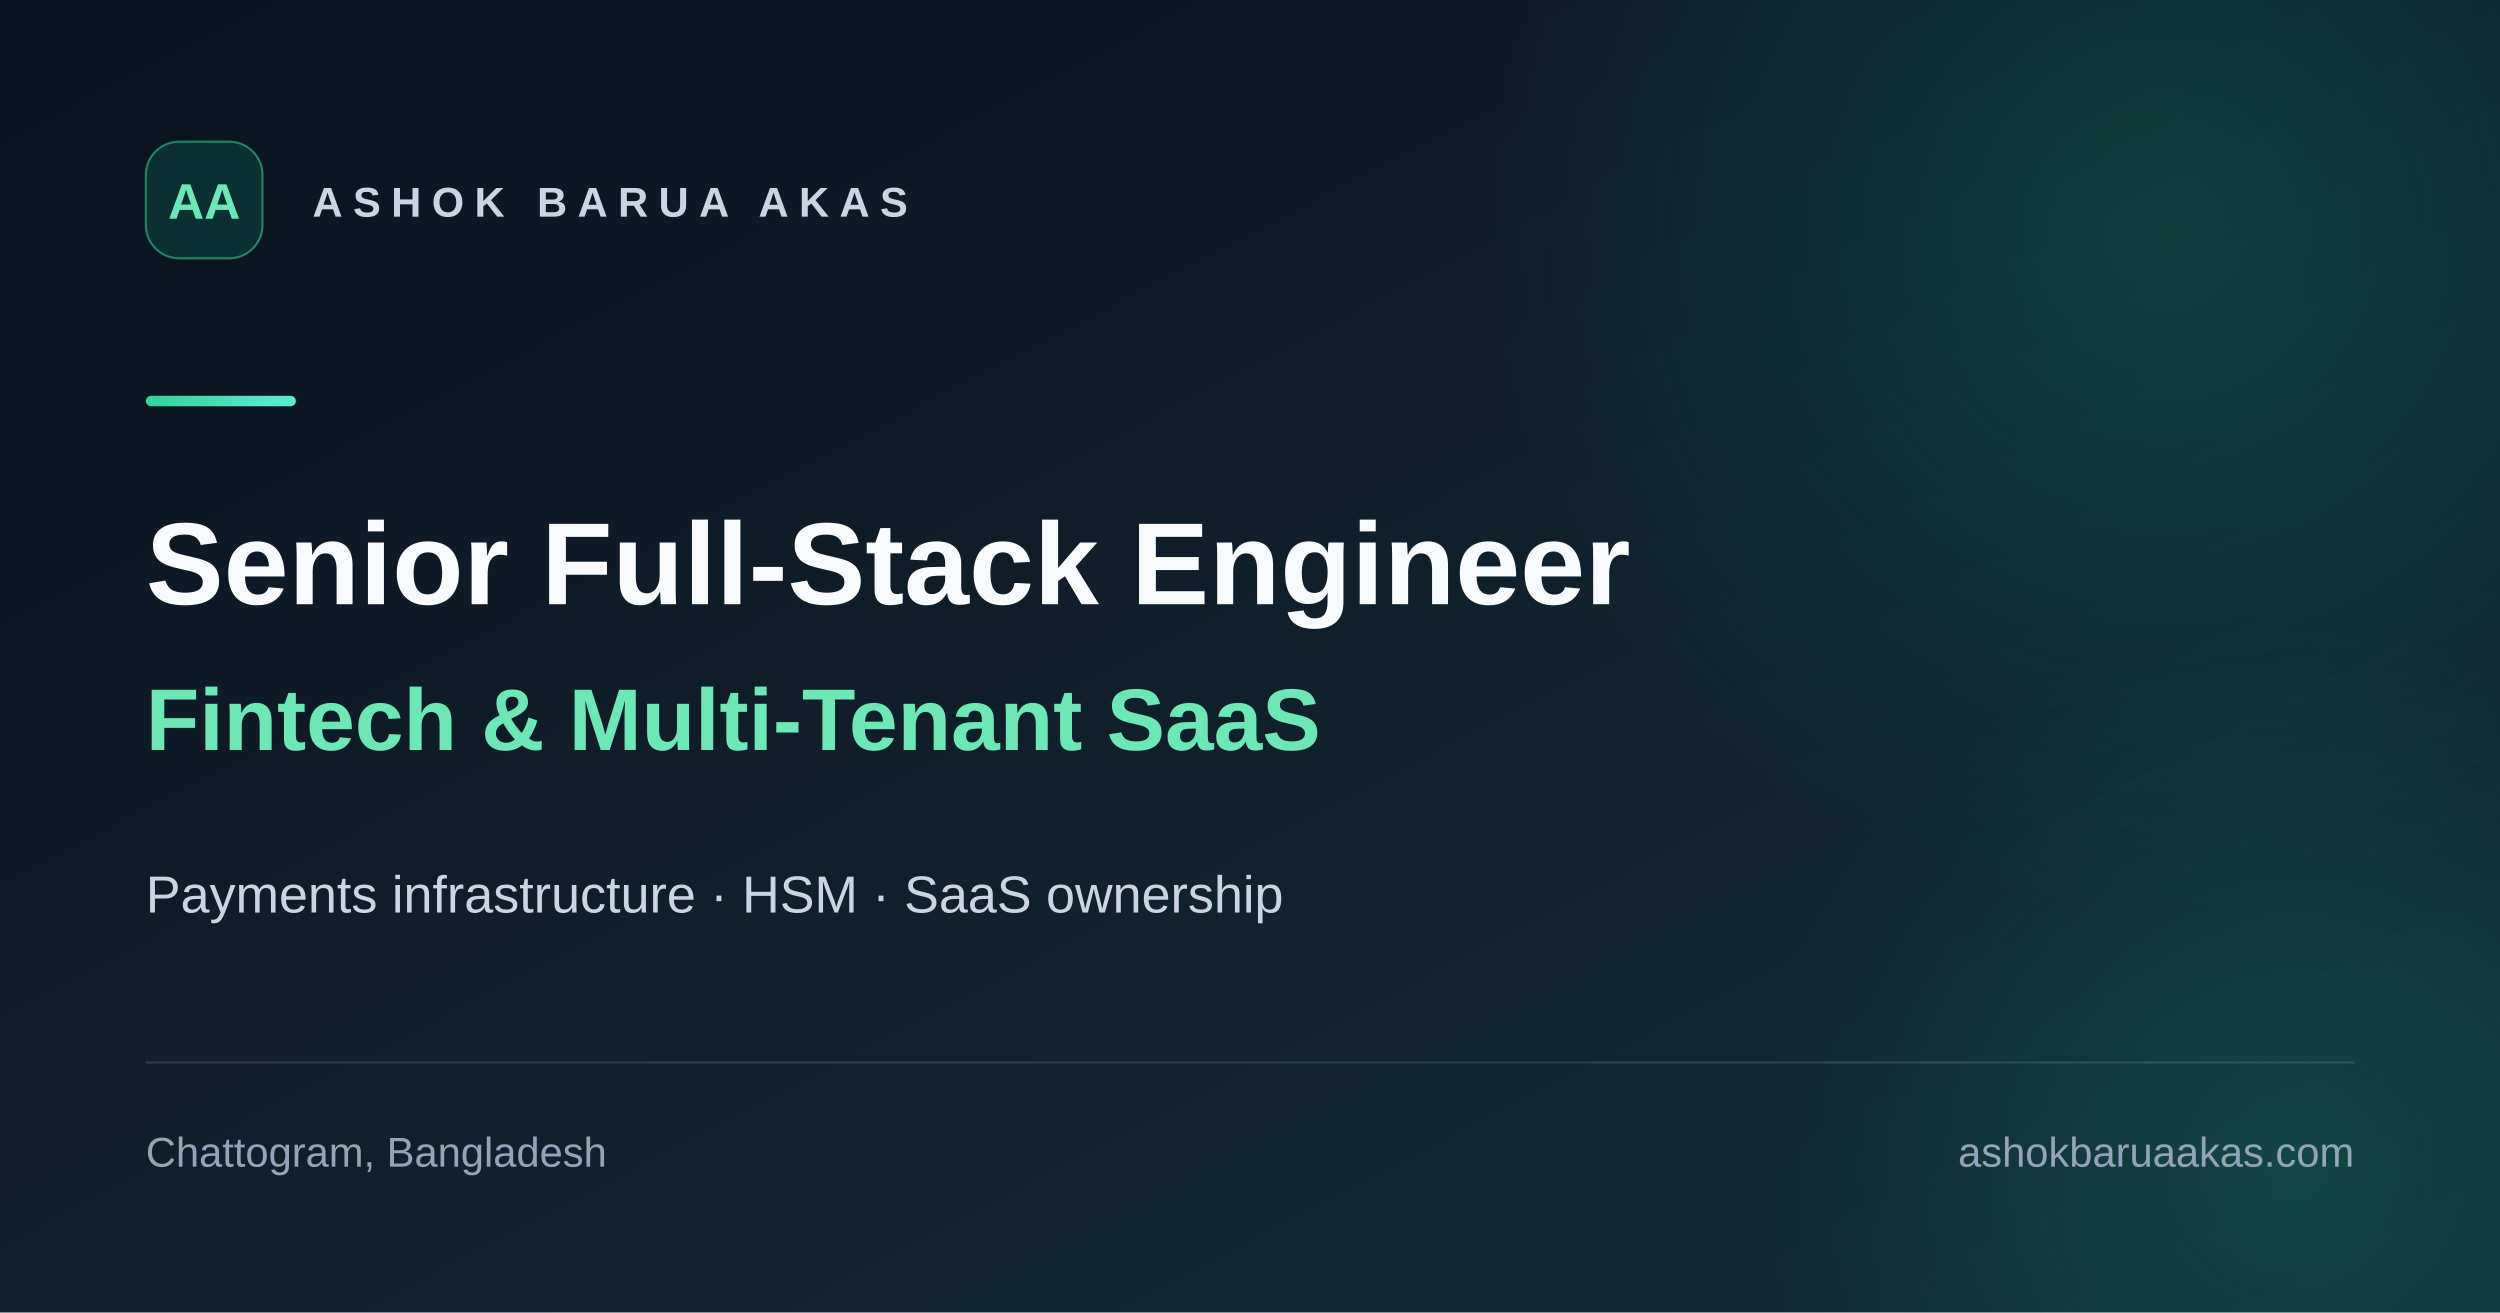
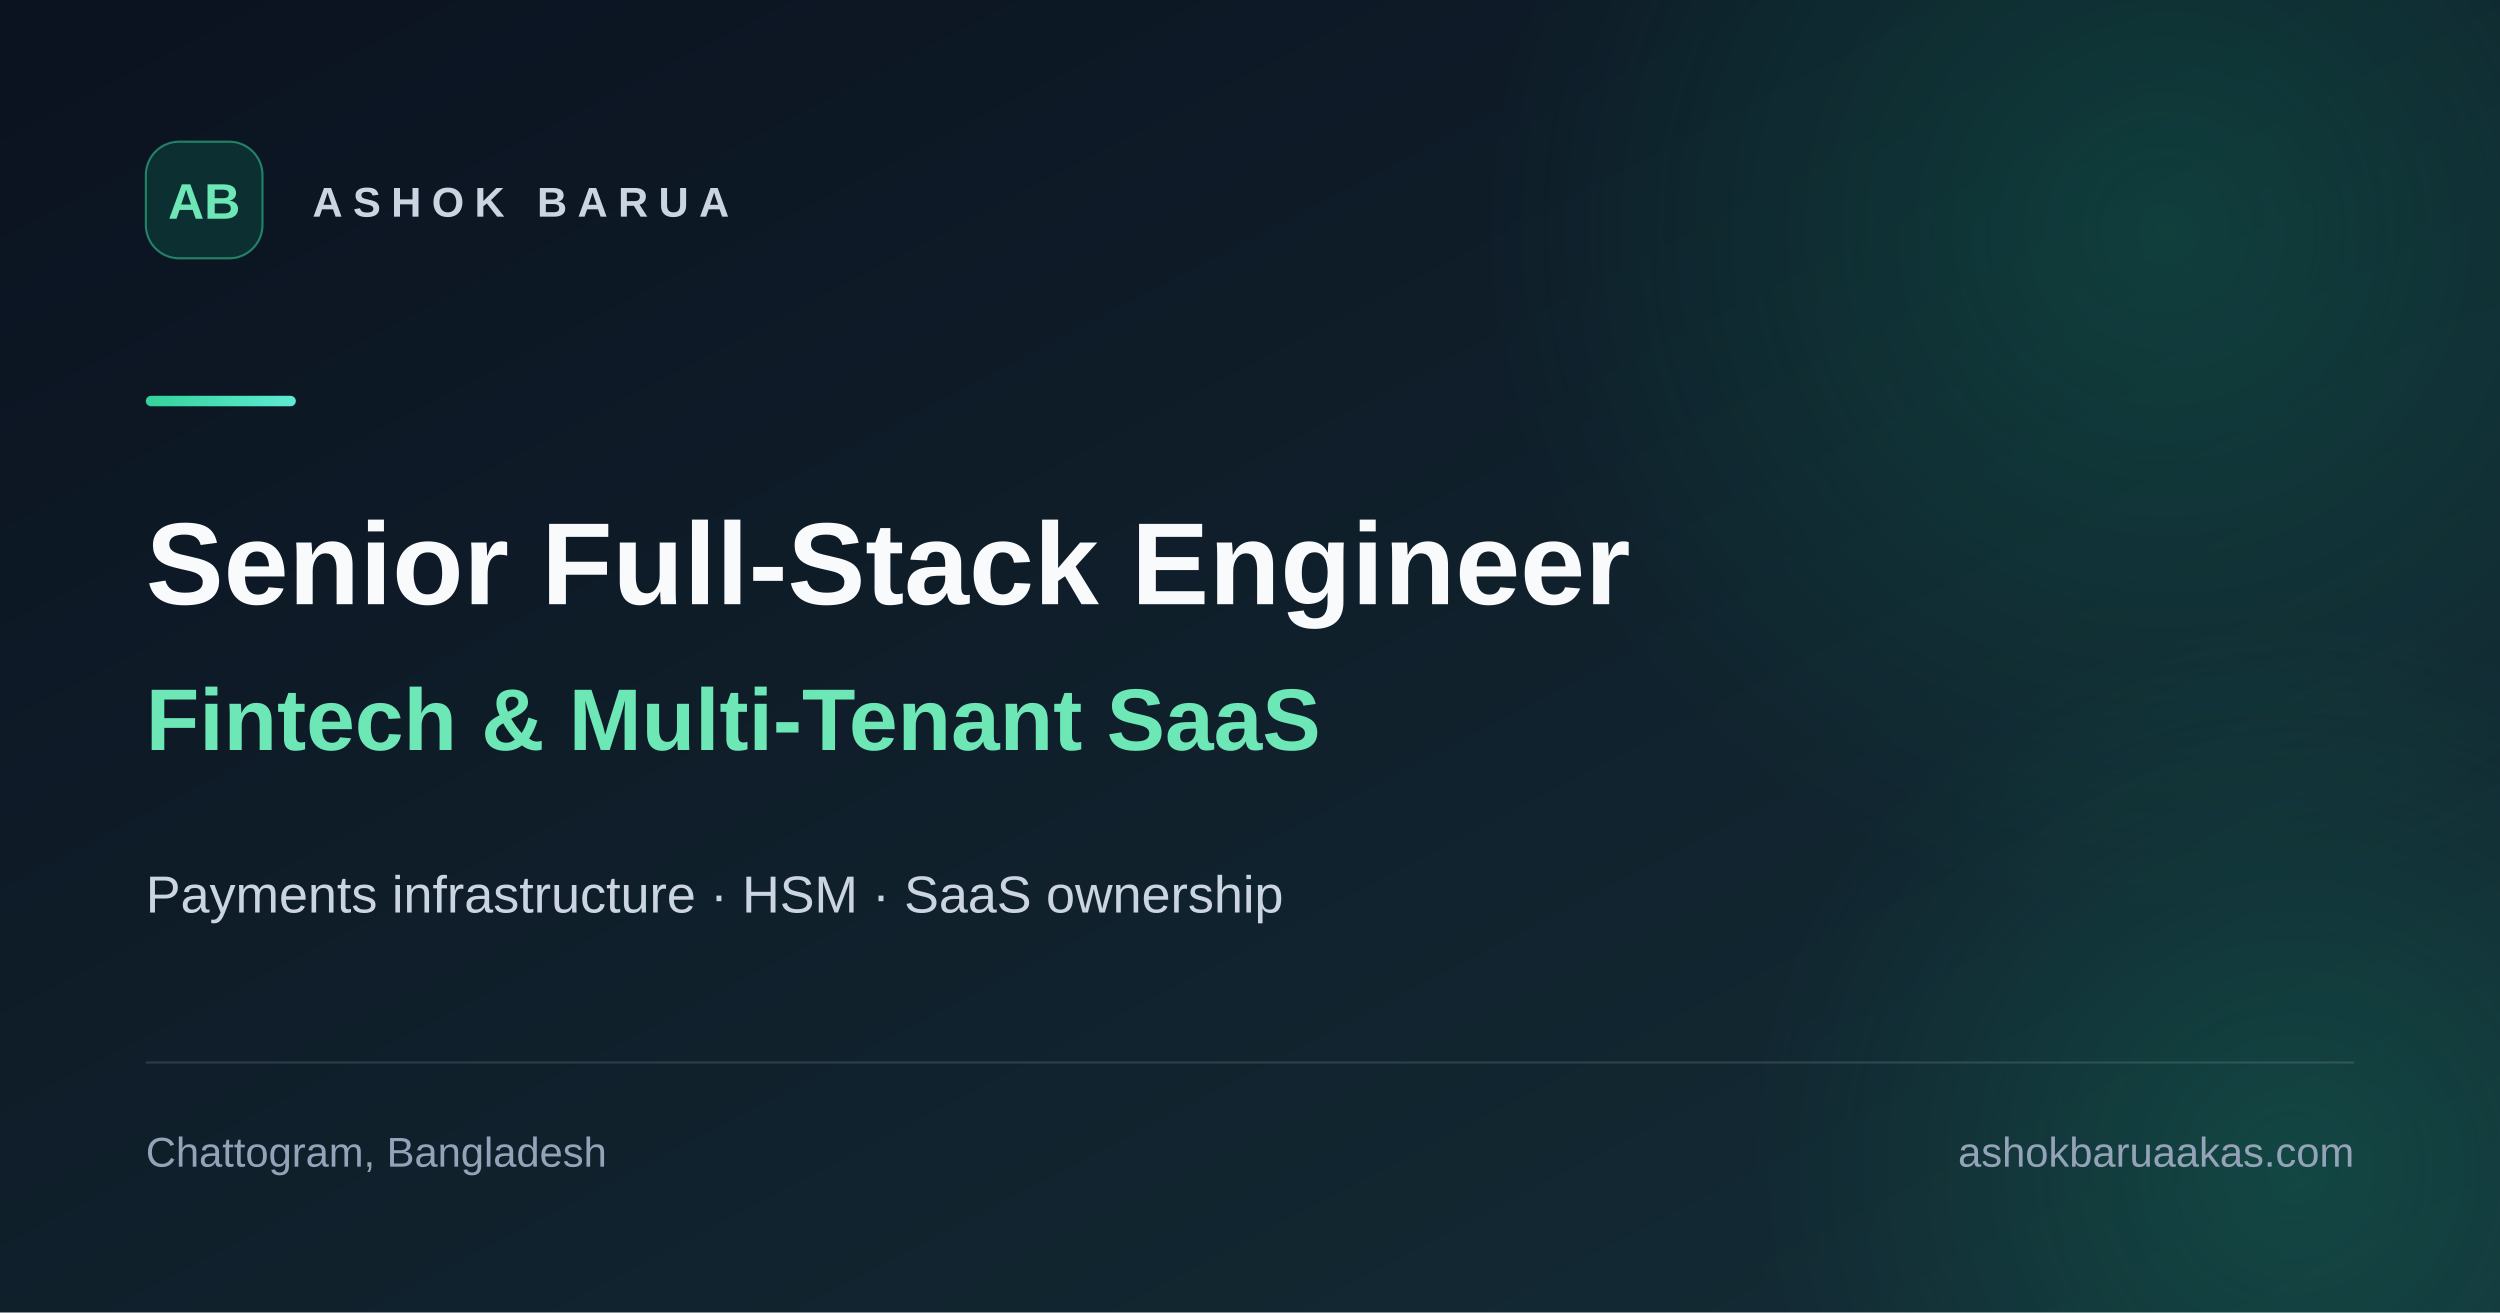
<svg xmlns="http://www.w3.org/2000/svg" width="1200" height="630" viewBox="0 0 1200 630" role="img" aria-labelledby="title description">
  <defs>
    <linearGradient id="background" x1="0" y1="0" x2="1" y2="1">
      <stop offset="0" stop-color="#0b1220" />
      <stop offset="1" stop-color="#142d36" />
    </linearGradient>
    <linearGradient id="accent" x1="0" y1="0" x2="1" y2="0">
      <stop offset="0" stop-color="#34d399" />
      <stop offset="1" stop-color="#5eead4" />
    </linearGradient>
    <radialGradient id="glow">
      <stop offset="0" stop-color="#10b981" stop-opacity=".2" />
      <stop offset="1" stop-color="#10b981" stop-opacity="0" />
    </radialGradient>
  </defs>
  <rect width="1200" height="630" fill="url(#background)" />
  <circle cx="1040" cy="110" r="330" fill="url(#glow)" />
  <circle cx="1100" cy="560" r="260" fill="url(#glow)" />
  <rect x="70" y="68" width="56" height="56" rx="16" fill="#10b981" fill-opacity=".16" stroke="#34d399" stroke-opacity=".55" />
-   <text x="98" y="105" fill="#6ee7b7" font-family="Arial, Helvetica, sans-serif" font-size="24" font-weight="700" text-anchor="middle">AA</text>
-   <text x="150" y="104" fill="#cbd5e1" font-family="Arial, Helvetica, sans-serif" font-size="20" font-weight="600" letter-spacing="5">ASHOK BARUA AKAS</text>
+   <text x="98" y="105" fill="#6ee7b7" font-family="Arial, Helvetica, sans-serif" font-size="24" font-weight="700" text-anchor="middle">AB</text>
+   <text x="150" y="104" fill="#cbd5e1" font-family="Arial, Helvetica, sans-serif" font-size="20" font-weight="600" letter-spacing="5">ASHOK BARUA</text>
  <rect x="70" y="190" width="72" height="5" rx="2.5" fill="url(#accent)" />
  <text x="70" y="290" fill="#f8fafc" font-family="Arial, Helvetica, sans-serif" font-size="56" font-weight="700">Senior Full-Stack Engineer</text>
  <text x="70" y="360" fill="#6ee7b7" font-family="Arial, Helvetica, sans-serif" font-size="42" font-weight="600">Fintech &amp; Multi-Tenant SaaS</text>
  <text x="70" y="438" fill="#cbd5e1" font-family="Arial, Helvetica, sans-serif" font-size="25">Payments infrastructure · HSM · SaaS ownership</text>
  <line x1="70" y1="510" x2="1130" y2="510" stroke="#94a3b8" stroke-opacity=".22" />
  <text x="70" y="560" fill="#94a3b8" font-family="Arial, Helvetica, sans-serif" font-size="20">Chattogram, Bangladesh</text>
  <text x="1130" y="560" fill="#94a3b8" font-family="Arial, Helvetica, sans-serif" font-size="20" text-anchor="end">ashokbaruaakas.com</text>
</svg>
